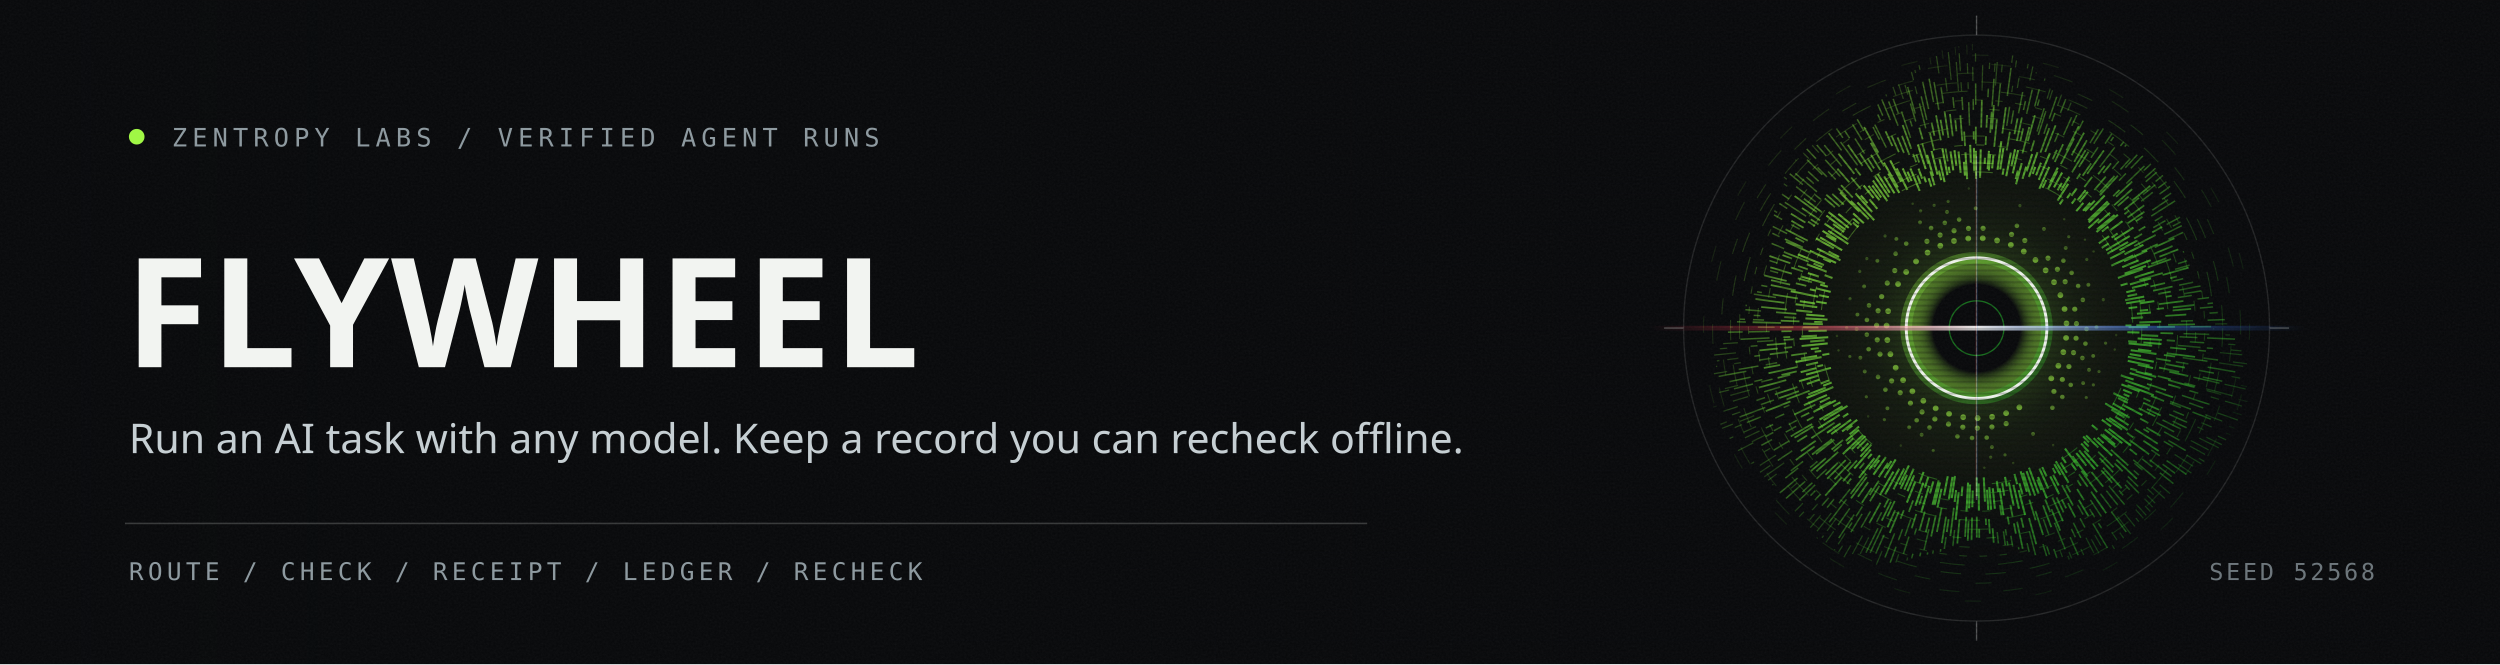
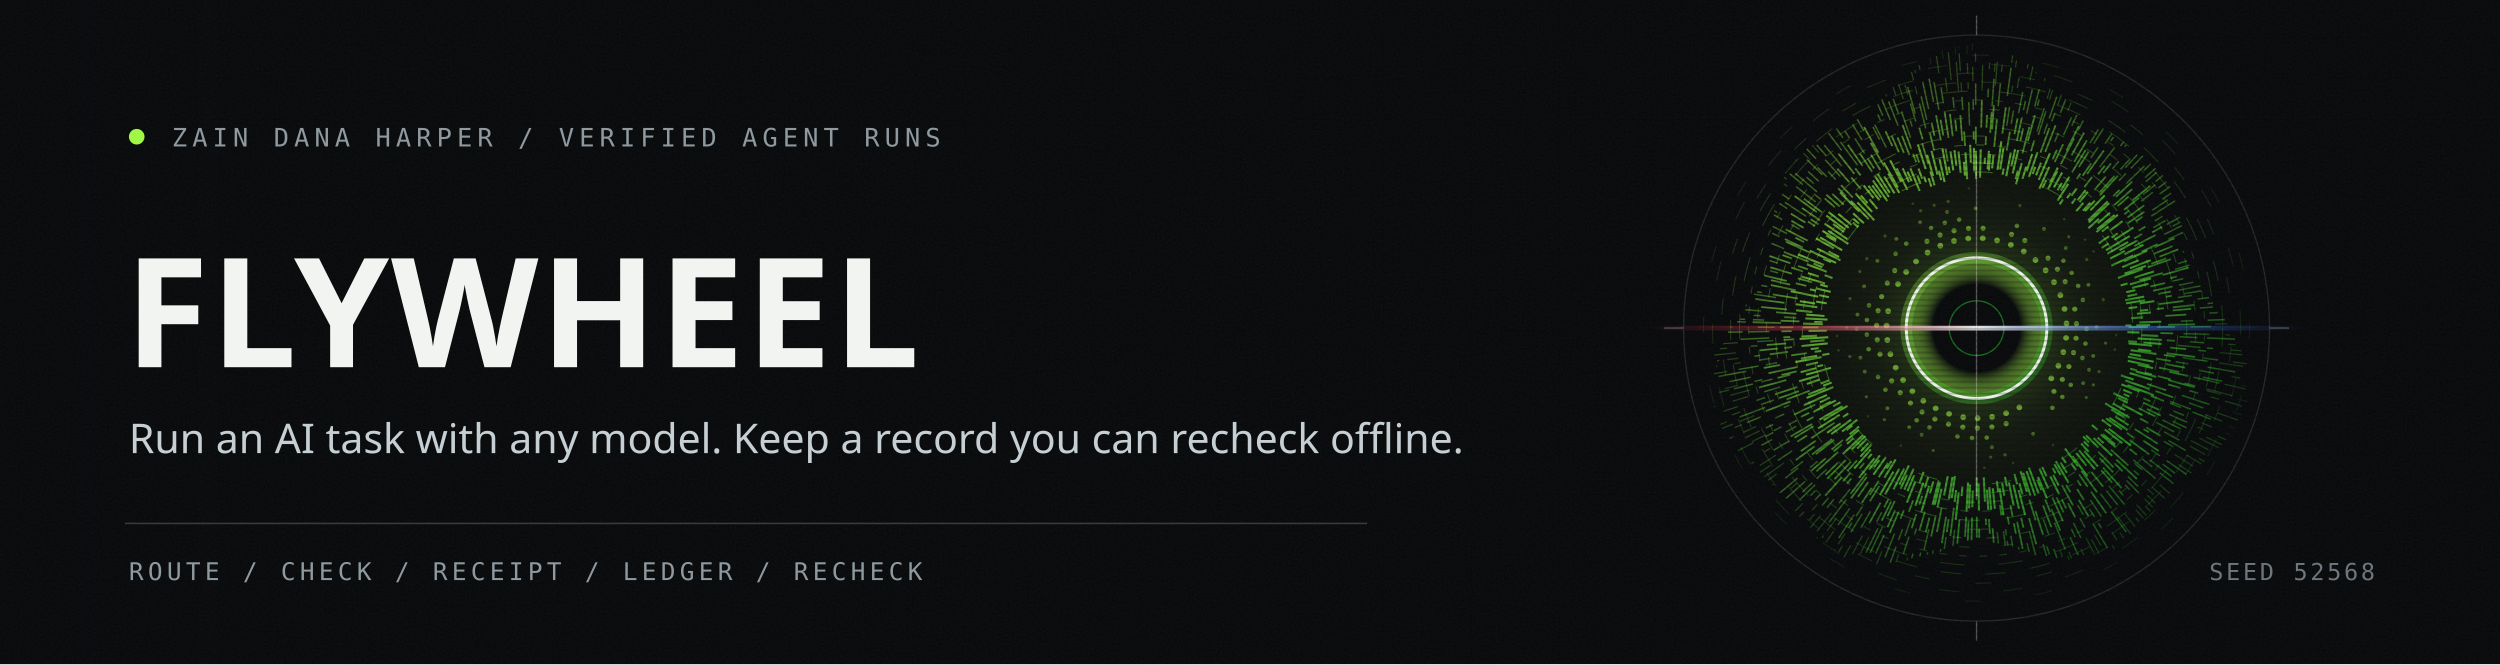
<svg xmlns="http://www.w3.org/2000/svg" viewBox="0 0 1280 340" width="1280" height="340" role="img" aria-label="flywheel: Run an AI task with any model. Keep a record you can recheck offline.">
  <defs>
    <radialGradient id="halo">
      <stop offset="0" stop-color="#A0F745" stop-opacity="0.34" />
      <stop offset="0.4" stop-color="#A0F745" stop-opacity="0.08" />
      <stop offset="1" stop-color="#07080A" stop-opacity="0" />
    </radialGradient>
    <radialGradient id="core">
      <stop offset="0" stop-color="#FFFFFF" />
      <stop offset="0.36" stop-color="#FFFFFF" stop-opacity="0.92" />
      <stop offset="0.74" stop-color="#A0F745" stop-opacity="0.6" />
      <stop offset="1" stop-color="#A0F745" stop-opacity="0" />
    </radialGradient>
    <radialGradient id="pupil">
      <stop offset="0" stop-color="#07080A" />
      <stop offset="0.62" stop-color="#07080A" />
      <stop offset="1" stop-color="#A0F745" stop-opacity="0.3" />
    </radialGradient>
    <linearGradient id="ray" x1="0" y1="0" x2="1" y2="1">
      <stop offset="0" stop-color="#A0F745" />
      <stop offset="1" stop-color="#22BF2A" />
    </linearGradient>
    <linearGradient id="flare" x1="0" y1="0" x2="1" y2="0">
      <stop offset="0" stop-color="#FF3B57" stop-opacity="0" />
      <stop offset="0.22" stop-color="#FF3B57" stop-opacity="0.42" />
      <stop offset="0.5" stop-color="#FFFFFF" stop-opacity="0.9" />
      <stop offset="0.78" stop-color="#3B7BFF" stop-opacity="0.42" />
      <stop offset="1" stop-color="#3B7BFF" stop-opacity="0" />
    </linearGradient>
    <linearGradient id="veil" x1="0" y1="0" x2="1" y2="0">
      <stop offset="0" stop-color="#07080A" stop-opacity="0.96" />
      <stop offset="0.4" stop-color="#07080A" stop-opacity="0.86" />
      <stop offset="0.64" stop-color="#07080A" stop-opacity="0" />
    </linearGradient>
    <pattern id="scan" width="4" height="3" patternUnits="userSpaceOnUse">
      <rect width="4" height="1" fill="#07080A" />
    </pattern>
    <filter id="grain" x="0" y="0" width="100%" height="100%">
      <feTurbulence type="fractalNoise" baseFrequency="0.9" numOctaves="3" seed="6065" result="n" />
      <feColorMatrix in="n" type="saturate" values="0" />
    </filter>
  </defs>
  <rect width="1280" height="340" fill="#07080A" />
  <g>
    <circle cx="1012" cy="168" r="80" fill="none" stroke="url(#ray)" stroke-width="0.55" stroke-dasharray="10.07 28.14" stroke-dashoffset="6.82" opacity="0.38" />
    <circle cx="1012" cy="168" r="84.6" fill="none" stroke="url(#ray)" stroke-width="0.55" stroke-dasharray="11.19 28.75" stroke-dashoffset="3.37" opacity="0.37" />
    <circle cx="1012" cy="168" r="89.2" fill="none" stroke="url(#ray)" stroke-width="0.55" stroke-dasharray="4.27 9.31" stroke-dashoffset="8.47" opacity="0.36" />
    <circle cx="1012" cy="168" r="93.8" fill="none" stroke="url(#ray)" stroke-width="0.55" stroke-dasharray="4.24 6.93" stroke-dashoffset="38.54" opacity="0.35" />
    <circle cx="1012" cy="168" r="98.4" fill="none" stroke="url(#ray)" stroke-width="0.55" stroke-dasharray="10.36 13.08" stroke-dashoffset="11.27" opacity="0.33" />
    <circle cx="1012" cy="168" r="103" fill="none" stroke="url(#ray)" stroke-width="0.55" stroke-dasharray="10.67 27.4" stroke-dashoffset="34.54" opacity="0.32" />
    <circle cx="1012" cy="168" r="107.6" fill="none" stroke="url(#ray)" stroke-width="0.55" stroke-dasharray="4.92 12.78" stroke-dashoffset="35.65" opacity="0.3" />
    <circle cx="1012" cy="168" r="112.2" fill="none" stroke="url(#ray)" stroke-width="0.55" stroke-dasharray="5.26 16.96" stroke-dashoffset="20.18" opacity="0.27" />
    <circle cx="1012" cy="168" r="116.8" fill="none" stroke="url(#ray)" stroke-width="0.55" stroke-dasharray="3.84 6.48" stroke-dashoffset="38.6" opacity="0.25" />
    <circle cx="1012" cy="168" r="121.4" fill="none" stroke="url(#ray)" stroke-width="0.55" stroke-dasharray="12.7 17.13" stroke-dashoffset="11.98" opacity="0.23" />
    <circle cx="1012" cy="168" r="126" fill="none" stroke="url(#ray)" stroke-width="0.55" stroke-dasharray="10.48 12.48" stroke-dashoffset="0.74" opacity="0.2" />
    <circle cx="1012" cy="168" r="130.6" fill="none" stroke="url(#ray)" stroke-width="0.55" stroke-dasharray="8.21 23.21" stroke-dashoffset="22.46" opacity="0.17" />
    <circle cx="1012" cy="168" r="135.2" fill="none" stroke="url(#ray)" stroke-width="0.55" stroke-dasharray="10.12 22.46" stroke-dashoffset="6.86" opacity="0.14" />
    <circle cx="1012" cy="168" r="139.8" fill="none" stroke="url(#ray)" stroke-width="0.55" stroke-dasharray="8.43 28.18" stroke-dashoffset="39.04" opacity="0.11" />
    <path d="M1147.27 197.27L1150.51 197.97M1150.82 204.68L1150.93 204.71M1146.04 204.37L1150.71 205.63M1143.1 210.94L1147.8 212.49M1141.27 218.22L1144.15 219.34M1139.83 221.75L1141.99 222.66M883.13 221L882.88 221.1M878.89 207.89L877.13 208.42M875.81 197.54L874.83 197.75M988.64 32.82L988.07 29.5M994.87 30.1L994.35 25.94M1001.34 28.18L1001.02 24.02M1002.94 24.53L1002.88 23.56M1007.14 27.93L1006.96 22.93M1009.9 25.66L1009.85 22.49" stroke="url(#ray)" stroke-width="0.5" opacity="0.13" />
    <path d="M1139.39 171.44L1141.8 171.51M1140.84 176.26L1144.5 176.5M1142.28 179.19L1147.62 179.65M1136.58 180.5L1148.03 181.65M1143.28 185.32L1150.43 186.26M1136.18 185.8L1148.49 187.57M1142.54 192.75L1146.98 193.59M1139 196.75L1149.75 199.18M1129.49 199.05L1142.97 202.61M1129.79 199.96L1137.06 201.93M1131.87 203.21L1136.13 204.46M1139.21 205.37L1147.81 207.9M1135.57 211.5L1145.78 215.09M1129.01 212.29L1137.82 215.63M1127.08 216.4L1132.37 218.62M1125.04 218.61L1128.13 219.99M1135.53 223.3L1139.78 225.2M1129.75 223.91L1137.55 227.62M1126.09 224.37L1135.98 229.26M1121.65 225.53L1130.8 230.33M1121.25 228.41L1128.96 232.67M1125.83 234.63L1128.64 236.28M1119.47 232.93L1127.13 237.56M1113.43 232.69L1122.85 238.7M1115.3 237.7L1121.95 242.18M1105.71 248.18L1111.08 252.78M1101.88 249.35L1108.39 255.24M1099.59 250.39L1102.68 253.29M1099.32 253.57L1103.45 257.61M1097.98 255.36L1102.16 259.6M1098.32 259.11L1100.95 261.89M1093.84 258.29L1098.88 263.85M1093.47 260.89L1097.41 265.37M1093.59 265.28L1095.1 267.08M1087.95 263.13L1093.03 269.48M1084.09 264.33L1090.92 273.45M1085.35 272.72L1087.32 275.54M1081.18 272.42L1083.95 276.6M1081.42 279.15L1082.62 281.07M1072.54 273.9L1075.69 279.41M1070.81 276.14L1074.69 283.28M1068.02 275.35L1072.06 283.11M1065.41 281.07L1066.89 284.2M1059.32 282.54L1060.69 285.86M1058.73 284.62L1059.46 286.44M1054.66 281.68L1055.99 285.23M984.14 285.6L984.13 285.64M976.74 285.38L976.26 286.99M972.12 283.77L970.65 288.04M963.63 282.11L960.69 289.04M956.76 275.18L952.46 283.53M953.61 274.18L948.42 283.62M947.63 279.13L944.03 285.35M943.38 279.39L941.32 282.75M944.66 273.14L941.15 278.63M939.47 281.24L939.21 281.65M937.58 281.35L937.56 281.38M938.84 272.01L934.86 277.66M940.22 265.35L935.47 271.79M933.66 274.24L932.84 275.36M930.53 275.25L930.24 275.63M937.61 262.67L930.3 271.97M932.13 263.86L926.86 270.2M928.98 263.27L926.52 266.08M930.62 258.07L927.79 261.2M923.64 261.98L921.17 264.6M923.09 257.66L918.98 261.8M920.01 247.4L916.99 250M907.95 247.94L907.45 248.33M909.64 242.69L905.26 245.89M913.47 236.99L903.32 244.1M906.4 238.3L901.11 241.82M909.3 233.04L901.04 238.27M898.11 236.53L896.63 237.42M906.34 229.56L903.14 231.42M895.42 235.92L895.3 235.99M897.7 226.71L889.89 230.71M904.21 222.52L896.92 226.21M900.91 220.64L893.4 224.19M899.11 218.44L892.7 221.3M887.49 223.63L885.56 224.49M891.91 217.39L888.14 218.94M898.15 212.84L890.8 215.74M887.24 217.14L881.64 219.35M884.12 216L880.86 217.22M891.09 210.9L886.81 212.41M889.76 208.16L882.4 210.57M895.03 203.06L887.25 205.39M895.87 199.71L885.94 202.42M885.35 199.66L880.15 200.96M889.88 197.34L883.14 198.96M884.34 190.19L877.49 191.38M891.27 185.74L887.9 186.24M879.24 187.51L878.53 187.61M890.02 183.41L884.4 184.12M880.31 184.63L879.04 184.79M888.85 180.64L877.64 181.79M884.33 178.27L880.54 178.58M889.81 175.48L882.28 175.94M887.22 167.46L885.78 167.45M915.07 95.38L913.3 94.05M914.84 91.8L913.41 90.67M919.76 82.2L919.24 81.72M926.13 81.22L923.27 78.33M931.28 78.19L927.89 74.41M965.96 49.32L965.54 48.24M970.7 48.85L969.2 44.51M974.49 50.62L972.09 43.14M976.84 48.51L975.34 43.41M981.54 48.18L980.54 44.26M979.72 41.04L978.64 36.79M980.78 37.36L980.42 35.83M983.04 35.71L982.51 33.27M992.74 37.54L991.44 28.72M996.94 46.73L996.08 39.87M998.99 40.88L997.54 26.7M1002.74 46.58L1001.61 31.73M1004.33 46.63L1004.04 42.02M1003.69 36.48L1003.1 27.17M1007.75 45.65L1007.63 42.01M1007.47 37.52L1007.29 32.37M1010.13 41.4L1010.02 34.24M1011.49 31.5L1011.48 27.21M1014.82 46.35L1015.13 33.23M1018.54 35.33L1018.69 32.13M1021.16 36.81L1021.47 32.45M1021.66 43.76L1022.59 31.74M1024.77 37L1025.15 33.08M1030 32.15L1030.5 28.4M1030.01 47.2L1030.49 43.93M1031.9 34.48L1032.44 30.89M1032.86 45.05L1033.75 39.83M1037.98 35.02L1038.43 32.72M1039.28 41.25L1040.84 34.02M1042.46 37.59L1042.59 37.04M1046.72 41.31L1047.03 40.18M1048.14 50.5L1049.73 45.32M1049.33 51.09L1050.89 46.22M1053.42 54.21L1055.52 48.44M1058.67 56.7L1060.41 52.56M1134.14 165.86L1140.33 165.75" stroke="url(#ray)" stroke-width="0.64" opacity="0.27" />
    <path d="M1121.47 167.3L1132.03 167.23M1117.96 170.86L1131.15 171.22M1115.92 172.43L1125.07 172.82M1130.02 173.03L1144.33 173.64M1121.14 175L1128.57 175.47M1115.13 176.86L1126.64 177.85M1129.89 178.13L1133.08 178.4M1125.46 179.38L1129.45 179.78M1128.18 183.33L1135.64 184.31M1117.53 183.13L1130.2 184.94M1114 185.24L1120.47 186.33M1130.34 188L1144.44 190.39M1125.89 189.59L1133.58 191.05M1127.77 193.05L1137.8 195.22M1123.03 193.13L1136.39 196.16M1118.4 196.12L1124.03 197.61M1120.92 200L1125.53 201.35M1117.11 202.43L1131.27 207.07M1120.84 206.32L1128.06 208.86M1111.15 205.53L1121.73 209.54M1110.99 206.46L1116.54 208.61M1122.53 210.94L1131.89 214.58M1112.7 210.35L1118.17 212.65M1110.62 212.15L1119.86 216.29M1112.4 215.67L1119.54 219.06M1107.21 215.04L1116.56 219.66M1104.01 216.27L1113.21 221.1M1108.06 221.11L1115.88 225.43M1110.2 225.49L1119.07 230.68M1107.87 225.93L1112.68 228.83M1101.48 230.38L1105.77 233.37M1109.29 235.82L1119.49 242.93M1107.27 237.66L1113.67 242.34M1100.6 235.41L1111.86 243.98M1096.78 234.94L1102 239.07M1105.83 242.09L1112.79 247.59M1092.22 235.41L1103.61 244.99M1092.78 237.12L1096.94 240.68M1092.47 240.83L1095.14 243.25M1089.44 243.89L1094.76 249.1M1088.8 246.03L1095.2 252.53M1088.03 248.25L1090.37 250.72M1084.92 251.13L1087.06 253.57M1079.74 248.76L1087.83 258.41M1078.47 251.25L1084.32 258.58M1075.42 252.75L1080.95 260.13M1080.99 261.97L1088.63 272.37M1070.26 255.93L1075.95 264.53M1069.89 260.69L1072.48 264.83M1074.37 267.86L1076.01 270.48M1071.51 267.98L1079 280.56M1063.69 258.42L1066.57 263.47M1064.95 265.37L1067.51 270.08M1061.55 267.64L1065.39 275.36M1060.54 270.76L1062.57 275.07M1059.91 275.04L1064.02 284.22M1051.96 267.75L1057.37 281.25M1046.22 265.88L1049.01 273.84M1051.54 281.09L1053.17 285.74M1047.96 279.7L1049.32 283.92M1046 278.57L1047.88 284.69M1039.07 272.17L1042.2 284.22M1037.87 278.11L1038.95 282.71M1033.44 280.14L1033.66 281.27M1029.56 274.3L1030.48 279.85M1026.8 270.87L1027.26 274.07M1027.69 277.01L1028.02 279.3M1025.78 272.04L1026.72 279.18M1022.59 272.47L1023.17 278.22M1000.75 271.39L999.86 279.62M996.38 274.91L995.48 281.04M993.69 281.17L993.47 282.54M989.85 281.86L989.54 283.44M986.99 282.79L986.74 283.91M987.62 270.92L985.12 281.48M983.41 282.89L982.93 284.83M979.41 283.53L978.74 285.9M981.21 270.51L980.24 273.73M977.4 274.72L974.54 283.56M978.29 265.86L975.34 274.43M974.09 270.93L971.98 276.65M970.8 279.87L967.76 288.1M970.05 273.05L965.08 285.48M964.67 273.82L960.38 283.4M963.81 269.77L957.53 283.04M961.55 270.42L955.37 282.97M963.41 262.28L960.86 267.22M957.7 261.76L952.83 270.16M953.4 263.13L947.65 272.47M953.53 259.29L950.27 264.38M948.28 267.49L946.46 270.33M949.33 263.46L941.43 275.49M947.05 260.34L941.11 268.79M945.43 255.64L936.47 267.43M947.26 250.39L941.59 257.6M939.02 255.59L935.46 259.87M936.26 254.91L932.81 258.87M932.04 253.04L929.21 256.05M929.43 251.26L926.97 253.75M929.36 248.24L921.25 256.11M935.24 240.26L930.06 245.13M927.95 247.12L922.84 251.93M924.3 246.39L914.38 255.26M930.53 236.24L926.81 239.35M920.33 244.78L911.24 252.4M920.67 239.62L914.1 244.78M923.19 236.23L916.88 241.08M917.62 230.83L910.23 235.76M916.24 225.62L908.09 230.53M919.66 218.31L914.28 221.24M907.28 225.06L901.79 228.04M919.97 215.26L915.83 217.39M907.94 221.44L903.94 223.5M912.09 218.53L908.24 220.48M907.82 217.36L904.06 219.14M913.51 212L908.96 214.04M916.19 207.4L913.22 208.62M901.53 213.43L894.38 216.37M903.84 208.59L890.64 213.55M908.29 204.79L901.54 207.19M903.66 203.59L899.3 205.02M911.44 198.14L903.22 200.6M907.55 194.11L901.81 195.55M897.56 196.61L887.81 199.05M902.32 194.35L898.21 195.34M896.31 193.09L885.49 195.44M894.12 190.08L879.95 192.73M909.89 185.75L904.03 186.77M900.33 187.41L890.2 189.17M906.55 183.5L900.69 184.36M901.18 182L898.2 182.37M899.85 177.02L896.32 177.31M907.98 174.37L899.6 174.88M906.01 173.02L891.13 173.72M906.08 169.72L895.34 169.9M892.26 169.95L884.7 170.07M908.61 167.55L900.05 167.51M893.91 164.91L889.33 164.79M903.2 163.87L897.51 163.65M893.46 163.5L890.93 163.4M901.32 161.67L897.88 161.47M901.62 159.24L893.61 158.6M894.47 156.44L893.69 156.37M909.31 152.33L897.95 150.6M902.07 149.8L899.61 149.39M904.87 146.72L901.79 146.11M910.4 139.71L906.26 138.56M910.12 134.74L905.96 133.38M913.45 127.29L907.05 124.64M911.11 121.17L907.46 119.47M915.02 119.62L907.66 115.95M921.46 117.4L917.15 114.99M912.47 112.38L908.29 110.04M909.87 108.79L908.44 107.96M915.07 106.76L911.01 104.19M924.74 110.73L913.85 103.58M916.08 101.97L912.36 99.41M929.61 103.38L919.65 95.57M932.26 102.12L928.76 99.23M923.05 94.51L916.35 88.98M930.27 98.22L919.19 88.77M928.67 93.99L924.91 90.64M931.15 92.79L925.72 87.74M933.01 89.48L925.15 81.66M935.4 90.58L930.6 85.73M939.86 91.89L935.96 87.77M929.82 81.3L925.05 76.26M942.27 90.42L934.51 81.78M935.13 79.91L930.19 74.24M943 85.07L934.05 74.31M942.9 77L936.26 68.25M951.1 84.64L942.34 72.66M943.56 70.53L940.27 65.84M947.02 70.73L944.56 67.05M954.68 78.65L949.73 70.93M953.35 71.65L948.45 63.6M954.32 67.03L950.89 61.04M962.33 71.5L958.99 65.01M965.79 75.62L959.87 63.77M962.81 61.62L961.42 58.62M963.96 59.21L961.44 53.51M967.84 61.45L963.47 50.91M971.79 64.34L966.96 51.91M971.98 58.05L969.28 50.65M978.21 70.53L973.54 57.05M978.99 64.71L978.03 61.71M980.87 62.22L978.15 52.97M980.61 58.14L976.72 44.55M986 65.74L982.74 52.94M986.52 61.36L983.64 49.32M987.45 55.83L984.4 41.89M989.97 52.25L987.69 40.27M992.67 56.15L990.22 41.97M995.01 52.9L993.81 44.74M1000.46 55.27L999.9 49.74M1004.94 56.28L1004.52 49.63M1008.4 64.24L1007.98 52.31M1010.35 56.24L1010.27 50.76M1011.58 53.65L1011.53 42.68M1017.83 49.72L1018.04 45.34M1019.92 54.65L1020.92 40.3M1023.06 54.48L1024.21 42.74M1027.75 49.16L1029.65 34.75M1027.44 64.41L1028.9 54.62M1029.73 63.5L1030.91 56.56M1033.49 58.02L1035.62 47.14M1036.03 56.35L1037.04 51.67M1037.62 58.3L1040.53 45.82M1041.76 54.55L1044.11 45.61M1043.18 54.2L1044.07 50.95M1042.97 67.3L1046.63 55.42M1043.58 69.1L1047.48 56.91M1046.49 68.49L1048.29 63.3M1049.17 60.76L1053.05 49.56M1050.55 62.09L1052.13 57.76M1054.92 57.83L1057.65 50.81M1051.94 72.74L1053.9 68.08M1056.53 69.17L1060.67 60M1060.76 64.39L1063.34 58.9M1064.03 66.77L1066.59 61.77M1070.07 73.23L1074.39 66.18M1072 73.54L1076.9 65.82M1070.55 80.81L1074.22 75.36M1077.78 73.5L1081.23 68.53M1080.68 72.18L1082.11 70.18M1075.02 85.53L1082.75 75.43M1085.66 74.74L1087.4 72.53M1087.89 75.04L1088.62 74.13M1081.54 86.44L1084.84 82.57M1085.68 86.75L1090.73 81.18M1088.17 85.85L1094.29 79.24M1084.91 92.49L1088.48 88.79M1090.99 86.19L1097.13 79.83M1088.62 93.97L1097.98 84.92M1097.57 87.39L1101.23 83.95M1098.22 90.97L1103.61 86.15M1098.61 93.06L1104.26 88.18M1103.66 92.91L1107.43 89.82M1097.19 99.67L1103.55 94.57M1096.28 103.04L1102.2 98.48M1105.01 96.31L1109.24 93.05M1105.66 99.39L1111.05 95.45M1107.01 102.08L1111.59 98.91M1101.99 107.62L1110.06 102.21M1101.44 110.65L1113.69 102.8M1103.27 113.11L1107.21 110.74M1102.47 116.54L1108.73 112.98M1109.31 114.94L1116.18 111.19M1112.46 115.75L1116.44 113.68M1108.06 120.04L1117.07 115.54M1110.23 122.47L1117.81 118.96M1117.6 129.12L1118.29 128.87M1115.11 135.01L1119.79 133.52M1113.65 137.9L1121.08 135.7M1112.64 143.91L1117.8 142.67M1115.7 146.02L1122.87 144.5M1115.59 148.52L1126.68 146.43M1118.27 150.39L1127.11 148.92M1115.02 152.34L1122.23 151.24M1125.1 153.15L1131.05 152.37M1130.23 155.46L1133.04 155.16M1126.34 157.73L1133.05 157.12M1131.23 160.29L1135.49 160.01M1116.6 164.41L1122.84 164.2M1130.28 163.94L1139.08 163.64" stroke="url(#ray)" stroke-width="0.78" opacity="0.41" />
    <path d="M1104.34 167.41L1113.58 167.35M1106.14 170.54L1112.71 170.72M1109.37 174.24L1113.59 174.51M1111.1 177.94L1119.26 178.76M1109.49 180.86L1123.88 182.76M1107.9 181.75L1113.67 182.57M1103.93 183.54L1111.37 184.8M1109.03 186.4L1118.67 188.23M1105.45 188.22L1115.77 190.45M1110.67 190.33L1120.39 192.54M1098.13 190.76L1101.9 191.76M1104.75 192.51L1111.45 194.28M1110.13 194.62L1123.63 198.29M1110.11 196.82L1116.4 198.67M1099.26 196.58L1109.05 199.79M1103.67 200.27L1112.58 203.41M1101.26 202.68L1108 205.3M1097.43 203.93L1101.01 205.43M1097.29 206.18L1105.49 209.85M1099.24 209.42L1106.26 212.76M1094.99 209L1103.54 213.23M1095.73 214.29L1099.94 216.62M1098.88 218.86L1106.16 223.12M1097.47 219.64L1100.26 221.33M1092.95 219.63L1104.75 227.16M1097.39 225.61L1105.25 230.92M1088.98 221.66L1092.32 223.99M1090.36 225.29L1100.33 232.58M1090.39 229.9L1094.06 232.8M1080.81 230.27L1089.68 238.31M1083.55 235.3L1094.1 245.22M1082.64 237.22L1086.79 241.29M1074.26 231.26L1082.13 239.26M1074.96 234.46L1081.91 241.8M1076.77 239.46L1086.29 249.97M1075.82 240.76L1081.44 247.17M1070.83 241.69L1076.85 249.22M1065.65 241.07L1073.71 252.05M1064.45 242.89L1068.92 249.26M1070.64 251.73L1078.35 262.73M1063.64 245.94L1065.46 248.69M1063.46 250.39L1067 256.06M1064.31 255.88L1069.28 264.23M1057.9 248.29L1060.05 252.05M1055.74 248.44L1061.39 258.84M1058.79 257.68L1062.58 264.93M1055.61 255.7L1057.89 260.27M1052.97 254.73L1056.55 262.31M1050.83 254.76L1056.24 266.84M1050.32 260.77L1054.83 271.67M1047.14 255.7L1049.73 262.18M1046.02 258.67L1050.26 269.94M1042.12 261.56L1046.1 273.92M1039 255.79L1042.25 266.35M1038.85 265.22L1042.56 278.66M1034.82 265.11L1036.02 270.23M1032.74 267.12L1035.63 280.95M1029.3 258.48L1030.48 264.66M1031.1 267.92L1032.13 273.27M1027.92 264.39L1028.59 268.47M1023.98 258.46L1024.69 263.82M1020.2 270.41L1020.79 277.84M1018.31 265.78L1018.8 273.3M1016.72 265.51L1016.88 268.77M1013.33 270.72L1013.39 275.37M1012.11 264.5L1012.12 275.23M1009.69 264.94L1009.42 276.58M1007.9 266.85L1007.49 276.87M1006.69 264.57L1006.12 274.83M1003.25 265.89L1002.15 278.26M1000.39 259.99L998.56 274.47M997.7 265.82L996.74 272.42M996.39 264.48L994.19 278.08M994.11 259.96L991.7 272.37M991.11 263.87L988.75 274.68M987.87 264.95L986.01 272.43M985.51 261.92L982.83 271.4M984.17 253.84L982.66 258.49M981.14 263.18L978.77 270.5M979.51 256.2L977.34 262.1M974.78 261.19L973.05 265.54M972.18 261.92L967.55 272.86M970.3 261.23L966.39 269.98M970.11 256.48L966.35 264.42M968.23 256.85L963.45 266.57M966.93 255.46L964.69 259.79M962.82 257.42L957.08 267.85M962.25 248.77L957.4 256.63M961.96 246.13L957.29 253.42M958.31 249.77L953.27 257.46M956.54 246.85L951.26 254.35M955.78 244.24L947.68 255.23M955.34 242.59L947.5 252.91M954.49 237.03L952.1 239.89M947.81 245.04L945.66 247.63M947.29 242.25L943.62 246.46M950.77 235.76L945.92 241.14M942.88 244.5L934.53 253.74M947.64 236.45L939.23 245.39M944.99 235.57L935.53 245.11M940.97 236.96L934.66 243.09M941.13 231.35L930.01 241.29M942.96 227.59L938.78 231.2M934.82 234.61L927.31 241.1M943.63 225.27L937.75 230.19M939.17 225.11L929.78 232.48M938.05 224.82L927.76 232.72M929.08 228.51L919.46 235.53M929.67 225.65L922.03 231M939.32 216.39L927.38 224.33M925.26 222.93L920.23 226.12M928.48 218.25L918.78 224.1M927.85 217.03L916.87 223.42M928.57 213.46L925.1 215.34M926.35 211.32L922.09 213.48M929.45 207.11L918.64 212.23M916.7 205.53L904.06 210.51M926.52 200.08L914.68 204.53M921.01 200.28L911.01 203.83M920.24 198.14L908.7 201.93M914.57 194.61L900.53 198.44M916.62 191.85L910.13 193.47M919.92 190.12L912.11 192M920 187.95L905.48 191.1M911.42 186.84L903.08 188.4M925.18 180.76L917.1 181.95M915.54 180.18L906.14 181.37M917.59 177.69L913.53 178.11M910.26 178.44L900.81 179.41M914.5 175.85L904.59 176.64M918.12 173.75L913.19 174.05M916.6 172.52L913.07 172.68M917.34 169.54L912.06 169.63M918.21 167.59L911.37 167.56M911.91 165.38L897.35 165M921.3 164.56L911.73 164.19M919.64 162.72L913.52 162.37M919.75 160.68L909.35 159.85M914.95 158.46L901.72 157.15M913.62 155.05L898.79 153.09M920.52 152.85L907.61 150.71M919.42 148.6L906.65 145.93M916.55 145.73L906.78 143.45M924.81 146.35L919.47 145.02M914.77 143.86L903.28 141M927.72 144.54L920.46 142.51M917.45 140.13L906.4 136.87M923.17 139L917.12 137.02M925.61 137.91L920.63 136.17M916.66 134.79L905.95 131.06M917.49 132.42L912.64 130.6M926.02 134.01L913.35 129M927.15 129.54L914.34 123.73M923.04 126.71L913.85 122.44M923.71 123.95L919.28 121.74M925.57 123.27L914.22 117.39M923.43 116.65L917.2 113.04M924.38 113.99L916.92 109.39M929.3 115.75L925.7 113.47M931.08 114.89L927.13 112.3M931.85 112.83L922.62 106.48M930.23 108.63L918.84 100.36M932.87 108.71L923.61 101.77M939.45 106.07L934.25 101.62M941.94 105.77L935.04 99.64M944.04 104.78L938.11 99.27M945.15 100.44L941.13 96.38M948.61 101.12L942.62 94.8M946.89 93.39L940.76 86.35M952.77 96.81L947.78 90.81M949.44 88.98L941.26 78.65M952.64 89.82L949.9 86.22M953.67 84.94L946.11 74.17M958.55 87.98L952.21 78.5M959.55 86.23L956.22 81.04M962.74 87.07L957.95 79.22M964.69 85.18L957.79 73.11M961.69 78.1L954.4 65.07M968.9 74.79L965.39 67.21M972.23 77.94L968.47 69.43M974.84 78.35L971.53 70.37M977.6 79.32L973.79 69.5M981.08 83.05L979.51 78.75M978.58 76.2L974.15 64.01M982.61 83.21L981.16 79.02M987.24 83.87L984.17 73.44M984.39 71.36L982.68 65.38M990.24 76.94L988.15 68.2M990.45 69.56L988.97 62.8M993.7 71.85L991.26 59.04M997.25 82.63L996.11 76.05M994.96 69.38L993.56 61.31M997.62 70.56L995.61 56.96M999.8 69.79L998.38 58.34M1001.68 67.23L1001.1 61.53M1004.7 72.23L1003.69 59.05M1006.11 74.8L1005.64 67.34M1010.57 71.42L1010.51 67.19M1011.65 73.54L1011.62 64.84M1014.38 65.3L1014.71 51.17M1016.62 74.21L1016.84 69.69M1017.06 65.34L1017.38 58.88M1018.99 67.98L1019.74 57.2M1019.91 66.24L1020.88 53.81M1021.04 75.24L1022.41 61.17M1025.2 68.36L1026.99 54.89M1027.43 77.04L1029.06 67.47M1031.4 68.72L1032.99 60.57M1032.61 72.22L1035.22 60.14M1034.39 72.14L1035.88 65.75M1035.46 78.59L1039.02 65.02M1038.23 72.28L1041.87 59M1039.86 77.42L1041.55 71.92M1044.68 78.22L1049.25 65.66M1047.13 77.83L1052.47 64.12M1050.93 81.6L1053.12 76.74M1052.03 82.94L1056.31 73.83M1058.04 77.02L1064.33 64.61M1055.14 84.05L1061.93 70.84M1060.67 79.52L1067.04 67.94M1062 82.87L1068.48 71.83M1060.88 88.23L1067.82 76.89M1064.43 85.46L1069.32 77.75M1063.32 91.58L1065.14 88.87M1066.31 89.98L1070.67 83.71M1068.62 89L1077.2 77.03M1067.19 95.79L1071.19 90.54M1074.24 89.2L1077.7 84.82M1076.9 88.5L1080.84 83.67M1072.31 97.27L1078.18 90.38M1075.25 98.25L1082.66 90.07M1075.03 100.02L1084.34 89.98M1081.94 100.41L1085.22 97.25M1083.43 100.72L1091.68 92.94M1082.41 105.09L1091.68 96.81M1084.19 105.54L1089.87 100.63M1091.73 102.68L1100.94 95.13M1087.57 107.39L1095.17 101.29M1087.7 109.65L1090.09 107.81M1089.26 111.41L1097.84 105.13M1089.27 114.39L1097.94 108.38M1093.64 113.22L1096.95 111M1094.99 118.09L1098.41 116.03M1092.72 122.09L1096.72 119.81M1101.94 118.96L1107.05 116.17M1092.74 126L1103.72 120.29M1096.49 128.84L1104.76 125.01M1103.17 126.59L1113.28 122M1102.81 129.98L1112.35 125.99M1105.62 131.45L1115.28 127.68M1101.42 135.08L1109.19 132.22M1099.59 136.88L1111.55 132.63M1095.36 143.32L1107.31 139.78M1107.23 140.81L1120.57 137.01M1111.12 142.42L1114.55 141.53M1101.02 146.69L1108.5 144.9M1102.38 148.85L1112.35 146.73M1105.03 150.5L1111.44 149.3M1108.91 151.94L1111.91 151.44M1105.42 155.73L1117.9 154.09M1104.19 158.22L1107.94 157.82M1112.5 157.34L1123.46 156.18M1112.38 158.98L1121.86 158.13M1108.68 161.75L1119.39 161.05M1110.03 166.28L1123.84 166.04" stroke="url(#ray)" stroke-width="0.92" opacity="0.55" />
    <path d="M1089.83 167.5L1099.66 167.44M1089.2 170.09L1095.41 170.25M1096.3 171.59L1105 171.96M1094.46 173.29L1106.84 174.08M1089.61 174.67L1094.1 175.05M1097.4 175.33L1106.69 176.13M1089.81 175.81L1101.95 177.02M1094.65 178.9L1101.45 179.8M1090.92 179.31L1104.12 181.21M1090.41 181.25L1096.19 182.23M1089.47 182.69L1102.74 185.21M1089.41 184.75L1100.56 187.16M1094.48 186.67L1102.34 188.45M1090.65 188.78L1094.19 189.72M1093.56 190.13L1103.98 192.95M1090.38 191.03L1101.94 194.42M1085.83 192.18L1092.42 194.34M1088.2 194.82L1100.31 199.09M1089.27 197.25L1102.75 202.36M1086.17 196.81L1095.44 200.42M1087.05 199.56L1091.58 201.47M1087.29 201.71L1090.24 203.03M1082.04 201.26L1089.65 204.87M1084.45 203.79L1089.38 206.23M1086.69 207.18L1096.9 212.54M1081.77 206.57L1088.09 210.07M1077.85 206.55L1090.36 213.87M1080.99 209.69L1087.79 213.8M1082.98 213.27L1089.82 217.63M1079.95 213.84L1089.33 220.17M1078.33 214.24L1086.51 219.94M1076.13 214.89L1080.89 218.37M1079.61 219.44L1091.14 228.22M1077.65 219.84L1086.62 226.92M1071.01 217.59L1073.94 220.05M1076.64 222.32L1082.9 227.58M1075.56 222.38L1083.25 228.97M1073.97 224.08L1077.06 226.88M1071.91 224.35L1081.46 233.33M1068.02 222.9L1074.35 229.1M1066.59 223.47L1069.55 226.48M1066.91 225.96L1069.44 228.63M1065.56 227.09L1069.44 231.37M1067.15 230.88L1074.13 238.83M1064.51 230.61L1072.67 240.34M1063.04 231.93L1068.2 238.4M1061.09 233.6L1068.84 243.95M1057.27 229.66L1063.9 238.69M1060.52 237.28L1062.98 240.78M1055.69 233.94L1057.75 237.05M1054.99 236.84L1058.26 242.07M1052.57 236.17L1059.11 247.16M1051.81 237.63L1055.02 243.25M1050.98 239.69L1052.43 242.34M1051.22 243.16L1054.04 248.58M1049.73 243.87L1054.26 252.97M1045.62 239.17L1047.85 243.9M1044.19 239.93L1048.76 250.13M1043.47 244.18L1048.03 255.21M1043.08 245.56L1045.2 250.87M1038.82 239.46L1043.8 252.75M1037.6 241.21L1041.97 253.73M1035.86 242.09L1039.6 253.72M1034.54 241.29L1037.77 251.8M1033.94 247.45L1035.52 253.17M1031.4 242.67L1032.76 247.89M1033.55 250.92L1036.87 263.7M1030.85 248.22L1033.72 260.47M1028.53 247L1031.02 258.9M1026.56 244.15L1027.5 249.06M1025.11 247.39L1026.17 253.78M1023.8 249.98L1025.78 263.78M1022.35 246.2L1023.12 251.96M1020.3 249.94L1021.37 260.47M1018.51 249.36L1019.45 261.02M1017.34 250.75L1018.01 261.1M1015.7 244.41L1016.3 256.83M1013.03 247.52L1013.21 261.49M1012.08 244.46L1012.09 253.98M1010.02 251.14L1009.82 259.7M1008.68 248.06L1008.17 260.25M1007.65 247.04L1006.83 261.95M1004.76 249.07L1004.32 254M1002.86 252L1001.32 266.15M1001.53 250.93L1000.77 256.97M1000.94 243.66L999.28 255.07M999.68 244.15L997.81 255.73M997.26 243.78L995.34 253.66M994.08 250.22L991.98 259.89M993.3 246.96L990.54 258.6M992.59 246L989.46 258.56M989.88 246.41L988.13 252.64M987.73 248.82L983.68 262.29M987.27 244.28L985.51 249.7M984.75 247.1L980.66 258.97M984.89 241.61L982.76 247.38M980.64 246.53L976.32 257.34M980.08 243.3L976.61 251.49M979.79 240L975.02 250.68M976.43 243.13L973.08 250.2M977.37 238.31L972.52 248.14M974.95 239.9L969.46 250.54M972.4 240L965.2 253.1M969.45 241.47L962.53 253.41M970.6 235.21L964.84 244.56M968.43 236.02L965.95 239.9M966.68 237.03L961.92 244.28M965.56 234.03L959.18 243.1M962.18 235.57L959.48 239.23M962.53 233.12L956.96 240.46M959.76 234.48L951.8 244.61M958.33 232.42L956.35 234.8M957.86 230.12L949.35 239.89M958.05 227.71L952.5 233.85M956.61 226.91L952.79 230.98M955.64 224.83L950.86 229.66M955.1 223.24L948.21 229.93M953.92 222.67L943.54 232.45M948.84 224.46L945.69 227.27M951.75 220.01L945.1 225.74M951.85 218.38L947.13 222.34M948.4 217.87L945.44 220.2M950.9 214.94L943.14 220.91M947.78 214.86L937.58 222.3M942.4 216.74L935.44 221.61M946.33 211.72L943.56 213.57M941.92 212.38L930.87 219.38M945.93 207.76L933.66 215.14M943.41 207.96L931.58 214.85M942.26 206L938.57 208M940.02 204.97L928.47 210.9M937.4 205.73L931.71 208.61M936.85 203.6L931.77 206.01M935.41 202.22L923.57 207.51M938.69 198.15L924.99 203.78M934.81 198.4L925.8 201.95M937.87 195.82L933.44 197.49M936.46 194.8L932.38 196.25M931.63 194.4L925.08 196.55M931.27 192.2L921.1 195.24M937.47 188.35L924.71 191.84M929.92 188.52L921.93 190.52M933.41 186.89L930.48 187.59M930.87 185.6L924.7 186.93M932.65 182.86L919.25 185.37M936.64 181.1L933.04 181.72M930.38 182.19L922.04 183.64M932.48 179.69L929.11 180.18M931.2 178.21L927.11 178.72M935.79 175.82L922.4 177.2M934.18 174.26L926.83 174.85M936.07 172.65L921.39 173.55M930.27 171.87L922.28 172.25M935.29 169.25L925.94 169.4M931.06 167.65L923.19 167.61M933.31 165.94L923.15 165.68M933.12 165.01L928.88 164.84M935.68 163.63L924.35 162.99M934.13 161.82L924.81 161.08M927.91 159.73L919.63 158.92M930.45 157.26L919.33 155.8M929.34 155.39L921.52 154.19M935.28 155.3L929.84 154.4M930.94 151.9L916.85 149.1M936.36 152.15L931.38 151.11M929.71 148.8L926.66 148.09M937.32 149.45L929.7 147.56M935.85 146.8L931.95 145.71M934.42 145.13L922.21 141.53M931.26 141.64L925.65 139.81M938.25 142.31L934.2 140.9M935.26 139.11L925.09 135.28M933.02 136.78L928.52 135M933.85 135.71L920.49 130.19M937.44 134.21L933.54 132.44M940.05 134.6L926.61 128.36M942.32 133.24L930.32 127.25M941.6 131.57L936.22 128.78M938.93 127.16L929.78 122.05M943.19 128.11L931.88 121.56M940.08 123.67L934.98 120.52M940.2 122.63L933.14 118.17M946.33 124.9L936.04 118.14M945.84 122.46L934.16 114.42M944.22 118.79L938.55 114.67M944.9 117.73L935.1 110.39M946.55 116.66L936.21 108.55M948.03 115.15L941.19 109.5M951.45 116.31L948.68 113.94M951.87 114.59L948.89 111.95M954.3 114.33L948.82 109.23M952.05 108.41L942.14 98.56M956.78 112.19L947.52 102.84M959.59 112.71L950.98 103.63M958.58 108.56L949.99 99.01M956.17 104.02L952.74 100.09M961.19 106.94L957.13 102.06M959.28 101.41L954.18 94.97M962.31 102.56L956.66 95.12M963.13 101.12L958.64 94.97M966.32 102.95L958.93 92.43M967.13 100.83L960.03 90.2M967.56 98.71L961.43 89.17M970 99.01L964.69 90.29M972.46 98.78L966.79 88.86M971.71 96.01L964.57 83.26M973.44 93.09L967.77 82.08M976.59 97.21L971.1 86.23M977.45 93.28L974.18 86.22M978.76 92.73L976.61 87.86M982.87 97.73L978.12 86.26M983.34 94.13L981.7 89.88M984.14 91.46L982.27 86.33M986.13 93.36L985.09 90.36M988.85 95.56L987.46 91.23M985.97 86.56L981.95 73.97M990.48 94.86L988.36 87.66M989.75 90.14L986.65 79.3M992.02 89.42L988.94 77.29M993.9 92.25L992.72 87.31M995.64 93.26L993.02 81.31M997.09 89.67L994.47 75.87M998.27 88.56L997.71 85.32M1000.09 87.29L998.65 77.56M1001.67 84.87L1000.68 76.91M1003.86 88.45L1002.75 77.6M1006.05 89.93L1005.51 82.85M1007.18 91.74L1006.31 77.99M1009.06 83.27L1008.74 74.15M1010.81 87.54L1010.64 75.7M1011.72 91.5L1011.66 77.22M1013.79 91.05L1014.12 76.49M1016.14 83.93L1016.3 80.78M1017.69 86.59L1018.34 77.25M1018.27 87.37L1018.92 78.98M1019.97 86.21L1020.63 79.46M1022.74 86.95L1024.68 72.26M1024.11 86.73L1025.76 75.69M1025.33 89.46L1025.86 86.31M1027.19 90.26L1029.56 78.12M1029.84 85.12L1031.71 76.44M1030.51 88.76L1033.29 76.85M1032.02 91.69L1033.17 87.3M1032.19 94.34L1035.14 83.55M1035.52 91.52L1037.44 85.29M1037.63 87.76L1040.49 78.79M1038.82 90.63L1043.21 77.94M1040.75 89.03L1042.05 85.45M1042.47 89.78L1044.99 83.32M1043.84 92.08L1049.57 78.41M1044.12 96.72L1049.2 85.44M1045.78 96.21L1047.67 92.19M1049.56 93.79L1053.6 85.8M1048.61 96.76L1053.38 87.48M1051.62 95.98L1055.82 88.34M1053.47 97.4L1055.67 93.64M1055.18 97.53L1059.54 90.42M1053.46 102.72L1058.95 94.09M1054.57 104.61L1056.26 102.1M1058.34 101.43L1060.15 98.82M1060.56 100.25L1063.29 96.44M1060.74 104.23L1062.71 101.65M1063.68 102.57L1067.84 97.31M1064.69 103.46L1068.98 98.2M1063.05 108.13L1066.68 103.87M1066.48 107.91L1070.21 103.8M1067.49 108.16L1072.55 102.69M1070.27 107.65L1077.62 100.04M1069.16 112.77L1079.17 103.1M1069.41 113.92L1079.94 104M1069.25 116.85L1074.7 111.98M1074.06 114.31L1080.37 108.85M1073.64 117.5L1082.7 110.07M1073.38 118.76L1084.36 109.96M1076.19 118.52L1079.53 115.95M1080.55 117.79L1086.72 113.27M1074.61 124.56L1079.9 120.89M1081.12 121.63L1084.23 119.54M1076.09 126.91L1079.59 124.66M1082.53 122.78L1092.34 116.49M1078.29 128.13L1090.45 120.82M1078.96 129.91L1089.6 123.86M1085.17 128.1L1094.08 123.24M1080.35 132.45L1087.88 128.53M1087.72 130.19L1097.43 125.34M1081.01 136.02L1092.24 130.81M1087.47 133.73L1099.38 128.31M1086.6 136.77L1094.96 133.27M1090.55 137.34L1101.16 133.2M1087.79 140.1L1098.73 136.07M1084.35 142.29L1097.14 137.75M1092.9 142.12L1102.86 138.93M1085.76 146.16L1089.32 145.11M1090.52 145.58L1101.3 142.51M1091.57 147.46L1100.01 145.29M1088.64 149.65L1093.28 148.54M1089.27 151.62L1094.22 150.58M1088.06 153.7L1097.82 151.86M1088.57 155.31L1098.21 153.71M1095.76 155.27L1103.01 154.16M1089.83 157.78L1094.27 157.2M1095.58 159.13L1099.81 158.69M1094.11 160.62L1101.29 159.98M1091.12 162.88L1097.32 162.48M1095.33 165.14L1106.55 164.75M1088.23 166.67L1091.3 166.61M1093.8 166.57L1100.83 166.44" stroke="url(#ray)" stroke-width="1.06" opacity="0.69" />
    <g fill="#A0F745">
      <circle cx="1056.43" cy="180.3" r="1.49" opacity="0.57" />
      <circle cx="1053.88" cy="187.26" r="1.49" opacity="0.57" />
      <circle cx="1050.25" cy="193.73" r="1.49" opacity="0.57" />
      <circle cx="1033.91" cy="208.56" r="1.49" opacity="0.57" />
      <circle cx="1027.12" cy="211.55" r="1.49" opacity="0.57" />
      <circle cx="1019.94" cy="213.41" r="1.49" opacity="0.57" />
      <circle cx="1012.55" cy="214.1" r="1.49" opacity="0.57" />
      <circle cx="1005.15" cy="213.59" r="1.49" opacity="0.57" />
      <circle cx="997.92" cy="211.9" r="1.49" opacity="0.57" />
      <circle cx="991.07" cy="209.07" r="1.49" opacity="0.57" />
      <circle cx="984.75" cy="205.18" r="1.49" opacity="0.57" />
      <circle cx="979.14" cy="200.33" r="1.49" opacity="0.57" />
      <circle cx="974.38" cy="194.64" r="1.49" opacity="0.57" />
      <circle cx="970.59" cy="188.26" r="1.49" opacity="0.57" />
      <circle cx="967.88" cy="181.35" r="1.49" opacity="0.57" />
      <circle cx="966.31" cy="174.1" r="1.49" opacity="0.57" />
      <circle cx="965.92" cy="166.69" r="1.49" opacity="0.57" />
      <circle cx="966.72" cy="159.32" r="1.49" opacity="0.57" />
      <circle cx="971.8" cy="145.43" r="1.49" opacity="0.57" />
      <circle cx="975.95" cy="139.27" r="1.49" opacity="0.57" />
      <circle cx="981.02" cy="133.86" r="1.49" opacity="0.57" />
      <circle cx="986.9" cy="129.33" r="1.49" opacity="0.57" />
      <circle cx="993.43" cy="125.81" r="1.49" opacity="0.57" />
      <circle cx="1000.43" cy="123.37" r="1.49" opacity="0.57" />
      <circle cx="1007.74" cy="122.1" r="1.49" opacity="0.57" />
      <circle cx="1015.16" cy="122.01" r="1.49" opacity="0.57" />
      <circle cx="1022.5" cy="123.11" r="1.49" opacity="0.57" />
      <circle cx="1029.56" cy="125.38" r="1.49" opacity="0.57" />
      <circle cx="1036.17" cy="128.75" r="1.49" opacity="0.57" />
      <circle cx="1042.16" cy="133.13" r="1.49" opacity="0.57" />
      <circle cx="1047.36" cy="138.42" r="1.49" opacity="0.57" />
      <circle cx="1051.65" cy="144.48" r="1.49" opacity="0.57" />
      <circle cx="1054.91" cy="151.14" r="1.49" opacity="0.57" />
      <circle cx="1057.06" cy="158.24" r="1.49" opacity="0.57" />
      <circle cx="1058.04" cy="165.59" r="1.49" opacity="0.57" />
      <circle cx="1057.83" cy="173.01" r="1.49" opacity="0.57" />
      <circle cx="1055.91" cy="194.32" r="1.34" opacity="0.51" />
      <circle cx="1051.61" cy="200.44" r="1.34" opacity="0.51" />
      <circle cx="1027.14" cy="216.91" r="1.34" opacity="0.51" />
      <circle cx="1019.86" cy="218.59" r="1.34" opacity="0.51" />
      <circle cx="1012.41" cy="219.2" r="1.34" opacity="0.51" />
      <circle cx="1004.95" cy="218.71" r="1.34" opacity="0.51" />
      <circle cx="997.64" cy="217.14" r="1.34" opacity="0.51" />
      <circle cx="990.64" cy="214.53" r="1.34" opacity="0.51" />
      <circle cx="984.09" cy="210.92" r="1.34" opacity="0.51" />
      <circle cx="978.14" cy="206.4" r="1.34" opacity="0.51" />
      <circle cx="972.91" cy="201.06" r="1.34" opacity="0.51" />
      <circle cx="968.51" cy="195.02" r="1.34" opacity="0.51" />
      <circle cx="962.57" cy="181.34" r="1.34" opacity="0.51" />
      <circle cx="961.15" cy="174" r="1.34" opacity="0.51" />
      <circle cx="960.82" cy="166.54" r="1.34" opacity="0.51" />
      <circle cx="961.58" cy="159.1" r="1.34" opacity="0.51" />
      <circle cx="963.41" cy="151.85" r="1.34" opacity="0.51" />
      <circle cx="966.28" cy="144.95" r="1.34" opacity="0.51" />
      <circle cx="970.12" cy="138.54" r="1.34" opacity="0.51" />
      <circle cx="986.59" cy="123.55" r="1.34" opacity="0.51" />
      <circle cx="993.33" cy="120.33" r="1.34" opacity="0.51" />
      <circle cx="1000.47" cy="118.12" r="1.34" opacity="0.51" />
      <circle cx="1007.86" cy="116.97" r="1.34" opacity="0.51" />
      <circle cx="1015.33" cy="116.91" r="1.34" opacity="0.51" />
      <circle cx="1029.91" cy="120.03" r="1.34" opacity="0.51" />
      <circle cx="1036.7" cy="123.15" r="1.34" opacity="0.51" />
      <circle cx="1048.58" cy="132.17" r="1.34" opacity="0.51" />
      <circle cx="1053.4" cy="137.88" r="1.34" opacity="0.51" />
      <circle cx="1057.35" cy="144.23" r="1.34" opacity="0.51" />
      <circle cx="1062.27" cy="158.3" r="1.34" opacity="0.51" />
      <circle cx="1063.15" cy="165.72" r="1.34" opacity="0.51" />
      <circle cx="1062.94" cy="173.19" r="1.34" opacity="0.51" />
      <circle cx="1061.64" cy="180.56" r="1.34" opacity="0.51" />
      <circle cx="1059.28" cy="187.65" r="1.34" opacity="0.51" />
      <circle cx="1050.82" cy="208.78" r="1.18" opacity="0.44" />
      <circle cx="1017.19" cy="224.06" r="1.18" opacity="0.44" />
      <circle cx="1009.67" cy="224.25" r="1.18" opacity="0.44" />
      <circle cx="1002.2" cy="223.44" r="1.18" opacity="0.44" />
      <circle cx="987.9" cy="218.88" r="1.18" opacity="0.44" />
      <circle cx="981.33" cy="215.21" r="1.18" opacity="0.44" />
      <circle cx="965.33" cy="199.5" r="1.18" opacity="0.44" />
      <circle cx="961.55" cy="192.99" r="1.18" opacity="0.44" />
      <circle cx="956.74" cy="178.78" r="1.18" opacity="0.44" />
      <circle cx="955.8" cy="171.32" r="1.18" opacity="0.44" />
      <circle cx="955.86" cy="163.8" r="1.18" opacity="0.44" />
      <circle cx="956.92" cy="156.35" r="1.18" opacity="0.44" />
      <circle cx="970.54" cy="129.91" r="1.18" opacity="0.44" />
      <circle cx="975.99" cy="124.72" r="1.18" opacity="0.44" />
      <circle cx="988.71" cy="116.75" r="1.18" opacity="0.44" />
      <circle cx="995.74" cy="114.1" r="1.18" opacity="0.44" />
      <circle cx="1003.07" cy="112.41" r="1.18" opacity="0.44" />
      <circle cx="1032.65" cy="115.62" r="1.18" opacity="0.44" />
      <circle cx="1056.46" cy="133.46" r="1.18" opacity="0.44" />
      <circle cx="1060.67" cy="139.69" r="1.18" opacity="0.44" />
      <circle cx="1064" cy="146.43" r="1.18" opacity="0.44" />
      <circle cx="1066.42" cy="153.55" r="1.18" opacity="0.44" />
      <circle cx="1068.3" cy="168.44" r="1.18" opacity="0.44" />
      <circle cx="1067.74" cy="175.94" r="1.18" opacity="0.44" />
      <circle cx="1066.18" cy="183.3" r="1.18" opacity="0.44" />
      <circle cx="1060.21" cy="197.07" r="1.18" opacity="0.44" />
      <circle cx="1055.91" cy="203.24" r="1.18" opacity="0.44" />
      <circle cx="1040.94" cy="222.15" r="1.01" opacity="0.36" />
      <circle cx="1019.86" cy="228.9" r="1.01" opacity="0.36" />
      <circle cx="983.87" cy="222.58" r="1.01" opacity="0.36" />
      <circle cx="977.5" cy="218.79" r="1.01" opacity="0.36" />
      <circle cx="966.35" cy="209.06" r="1.01" opacity="0.36" />
      <circle cx="954.75" cy="190.2" r="1.01" opacity="0.36" />
      <circle cx="952.5" cy="183.14" r="1.01" opacity="0.36" />
      <circle cx="950.6" cy="168.46" r="1.01" opacity="0.36" />
      <circle cx="950.99" cy="161.05" r="1.01" opacity="0.36" />
      <circle cx="954.43" cy="146.66" r="1.01" opacity="0.36" />
      <circle cx="961.21" cy="133.5" r="1.01" opacity="0.36" />
      <circle cx="970.94" cy="122.35" r="1.01" opacity="0.36" />
      <circle cx="983.06" cy="113.85" r="1.01" opacity="0.36" />
      <circle cx="996.86" cy="108.5" r="1.01" opacity="0.36" />
      <circle cx="1011.54" cy="106.6" r="1.01" opacity="0.36" />
      <circle cx="1046.5" cy="117.21" r="1.01" opacity="0.36" />
      <circle cx="1057.65" cy="126.94" r="1.01" opacity="0.36" />
      <circle cx="1069.25" cy="145.8" r="1.01" opacity="0.36" />
      <circle cx="1073.4" cy="167.54" r="1.01" opacity="0.36" />
      <circle cx="1071.72" cy="182.25" r="1.01" opacity="0.36" />
      <circle cx="1069.57" cy="189.34" r="1.01" opacity="0.36" />
      <circle cx="1066.58" cy="196.13" r="1.01" opacity="0.36" />
      <circle cx="1026.56" cy="232.89" r="0.83" opacity="0.29" />
      <circle cx="1019.21" cy="234.11" r="0.83" opacity="0.29" />
      <circle cx="989.81" cy="230.69" r="0.83" opacity="0.29" />
      <circle cx="964.81" cy="214.85" r="0.83" opacity="0.29" />
      <circle cx="955.57" cy="203.18" r="0.83" opacity="0.29" />
      <circle cx="947.11" cy="182.56" r="0.83" opacity="0.29" />
      <circle cx="945.5" cy="167.76" r="0.83" opacity="0.29" />
      <circle cx="947.22" cy="152.97" r="0.83" opacity="0.29" />
      <circle cx="952.19" cy="138.93" r="0.83" opacity="0.29" />
      <circle cx="955.82" cy="132.42" r="0.83" opacity="0.29" />
      <circle cx="965.15" cy="120.81" r="0.83" opacity="0.29" />
      <circle cx="983.36" cy="107.98" r="0.83" opacity="0.29" />
      <circle cx="990.26" cy="105.15" r="0.83" opacity="0.29" />
      <circle cx="997.44" cy="103.11" r="0.83" opacity="0.29" />
      <circle cx="1034.19" cy="105.31" r="0.83" opacity="0.29" />
      <circle cx="1059.19" cy="121.15" r="0.83" opacity="0.29" />
      <circle cx="1068.43" cy="132.82" r="0.83" opacity="0.29" />
      <circle cx="1076.89" cy="153.44" r="0.83" opacity="0.29" />
      <circle cx="1078.05" cy="175.68" r="0.83" opacity="0.29" />
      <circle cx="1074.69" cy="190.19" r="0.83" opacity="0.29" />
      <circle cx="1071.81" cy="197.07" r="0.83" opacity="0.29" />
      <circle cx="1068.18" cy="203.58" r="0.83" opacity="0.29" />
      <circle cx="973.19" cy="228.17" r="0.64" opacity="0.2" />
      <circle cx="956.5" cy="213.23" r="0.64" opacity="0.2" />
      <circle cx="941.32" cy="179.42" r="0.64" opacity="0.2" />
      <circle cx="940.51" cy="171.97" r="0.64" opacity="0.2" />
      <circle cx="979.29" cy="104.31" r="0.64" opacity="0.2" />
      <circle cx="1008.03" cy="96.51" r="0.64" opacity="0.2" />
      <circle cx="1056.88" cy="112.21" r="0.64" opacity="0.2" />
      <circle cx="1067.5" cy="122.77" r="0.64" opacity="0.2" />
      <circle cx="1071.93" cy="128.81" r="0.64" opacity="0.2" />
      <circle cx="1083.51" cy="171.52" r="0.64" opacity="0.2" />
      <circle cx="1082.75" cy="178.98" r="0.64" opacity="0.2" />
      <circle cx="1051.19" cy="227.93" r="0.64" opacity="0.2" />
      <circle cx="1030.75" cy="237.1" r="0.64" opacity="0.2" />
      <circle cx="1015.97" cy="239.49" r="0.64" opacity="0.2" />
    </g>
    <circle cx="1012" cy="168" r="132" fill="url(#halo)" />
    <circle cx="1012" cy="168" r="36" fill="url(#pupil)" />
    <circle cx="1012" cy="168" r="36" fill="none" stroke="url(#ray)" stroke-width="6" opacity="0.32" />
    <circle cx="1012" cy="168" r="36" fill="none" stroke="#FFFFFF" stroke-width="1.5" opacity="0.9" />
    <circle cx="1012" cy="168" r="14" fill="none" stroke="#22BF2A" stroke-width="0.7" opacity="0.55" />
    <rect x="844" y="166.8" width="336" height="2.4" fill="url(#flare)" />
    <rect x="1011.2" y="80" width="1.6" height="176" fill="url(#flare)" opacity="0.38" />
    <g stroke="#F2F4F1" stroke-width="0.7" opacity="0.32" fill="none">
      <circle cx="1012" cy="168" r="150" opacity="0.4" />
      <path d="M1162 168L1172 168" />
      <path d="M862 168L852 168" />
      <path d="M1012 318L1012 328" />
      <path d="M1012 18L1012 8" />
    </g>
  </g>
  <rect width="1280" height="340" fill="url(#scan)" opacity="0.22" />
  <rect width="1280" height="340" fill="url(#veil)" />
  <rect width="1280" height="340" filter="url(#grain)" opacity="0.05" />
  <circle cx="70" cy="70" r="4" fill="#A0F745" />
-   <text x="88" y="75" font-family="Conso, ui-monospace, Cascadia Mono, Consolas, monospace" font-size="13" letter-spacing="2.6" fill="#8E9AA0">ZENTROPY LABS  /  VERIFIED AGENT RUNS</text>
+   <text x="88" y="75" font-family="Conso, ui-monospace, Cascadia Mono, Consolas, monospace" font-size="13" letter-spacing="2.6" fill="#8E9AA0">ZAIN DANA HARPER  /  VERIFIED AGENT RUNS</text>
  <text x="64" y="188" font-family="Hanken Grotesk, Segoe UI, ui-sans-serif, system-ui, sans-serif" font-size="78" font-weight="800" letter-spacing="1" fill="#F2F4F1">FLYWHEEL</text>
  <text x="66" y="232" font-family="Hanken Grotesk, Segoe UI, ui-sans-serif, system-ui, sans-serif" font-size="21" fill="#C6CFD3">Run an AI task with any model. Keep a record you can recheck offline.</text>
  <path d="M64 268H700" stroke="#F2F4F1" stroke-width="0.8" opacity="0.2" />
  <text x="66" y="297" font-family="Conso, ui-monospace, Cascadia Mono, Consolas, monospace" font-size="12.5" letter-spacing="2.2" fill="#8E9AA0">ROUTE  /  CHECK  /  RECEIPT  /  LEDGER  /  RECHECK</text>
  <text x="1216" y="297" font-family="Conso, ui-monospace, Cascadia Mono, Consolas, monospace" font-size="12" text-anchor="end" letter-spacing="1.4" fill="#8E9AA0" opacity="0.75">SEED 52568</text>
</svg>
